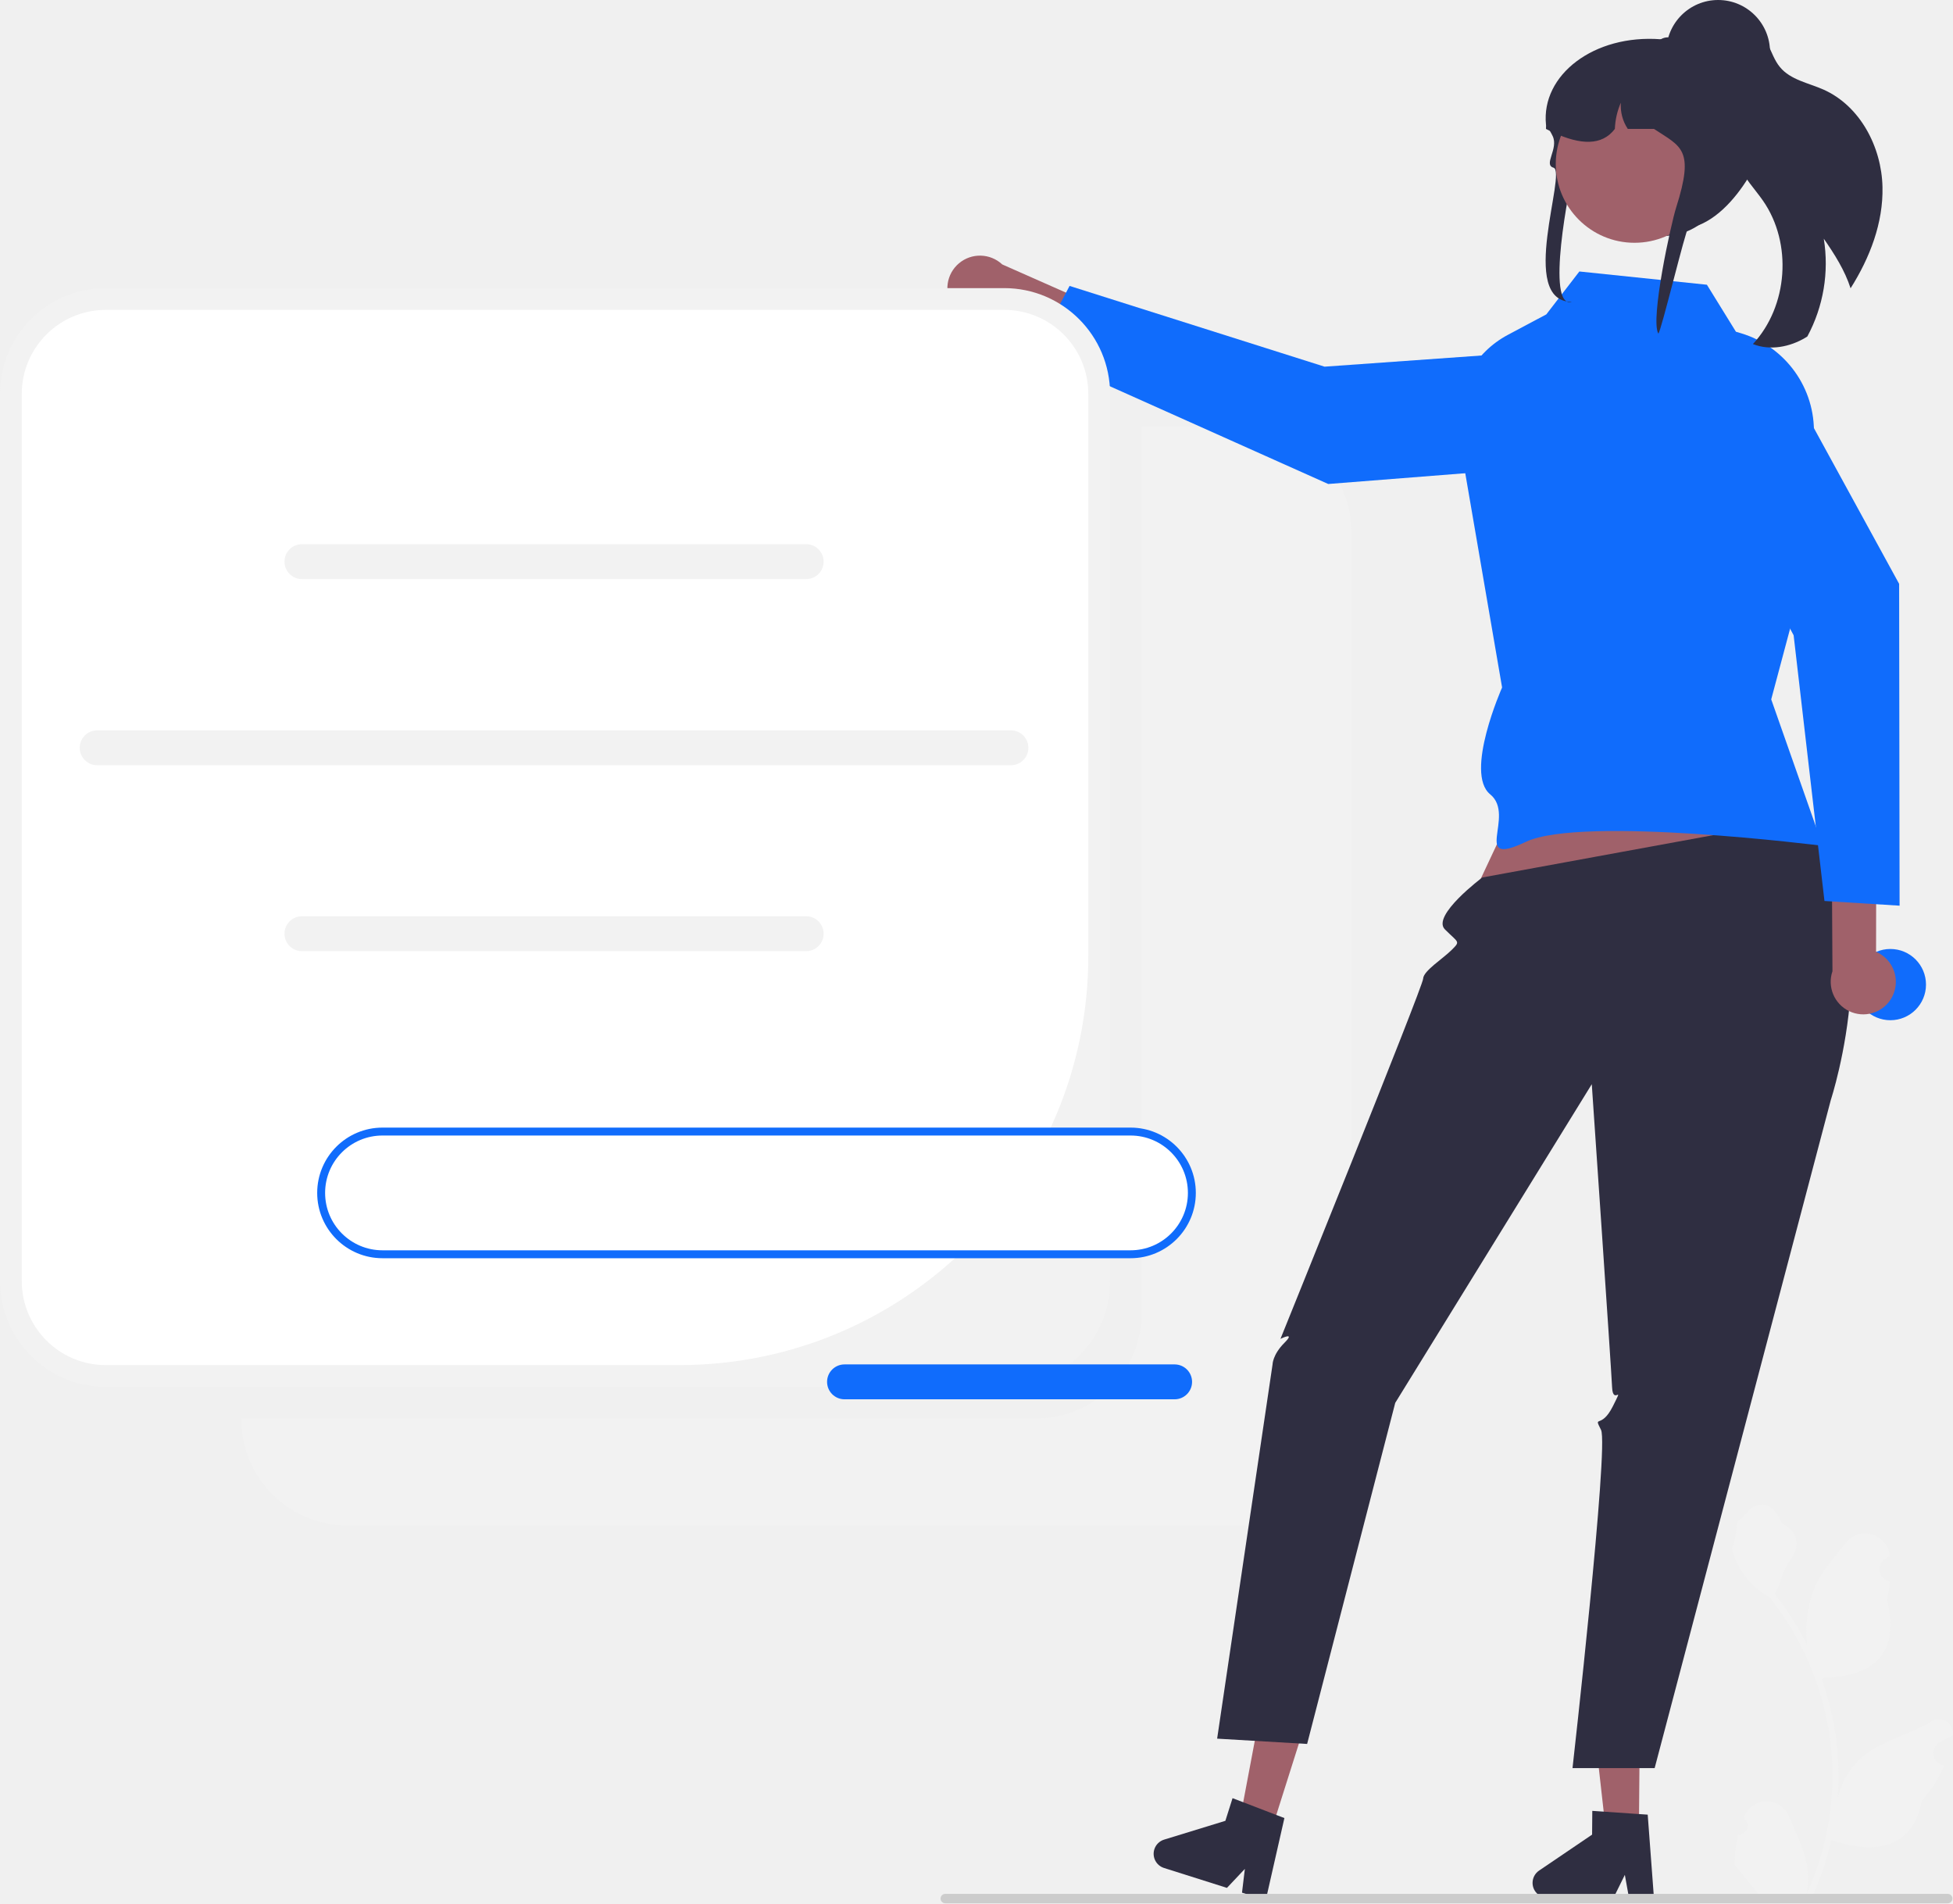
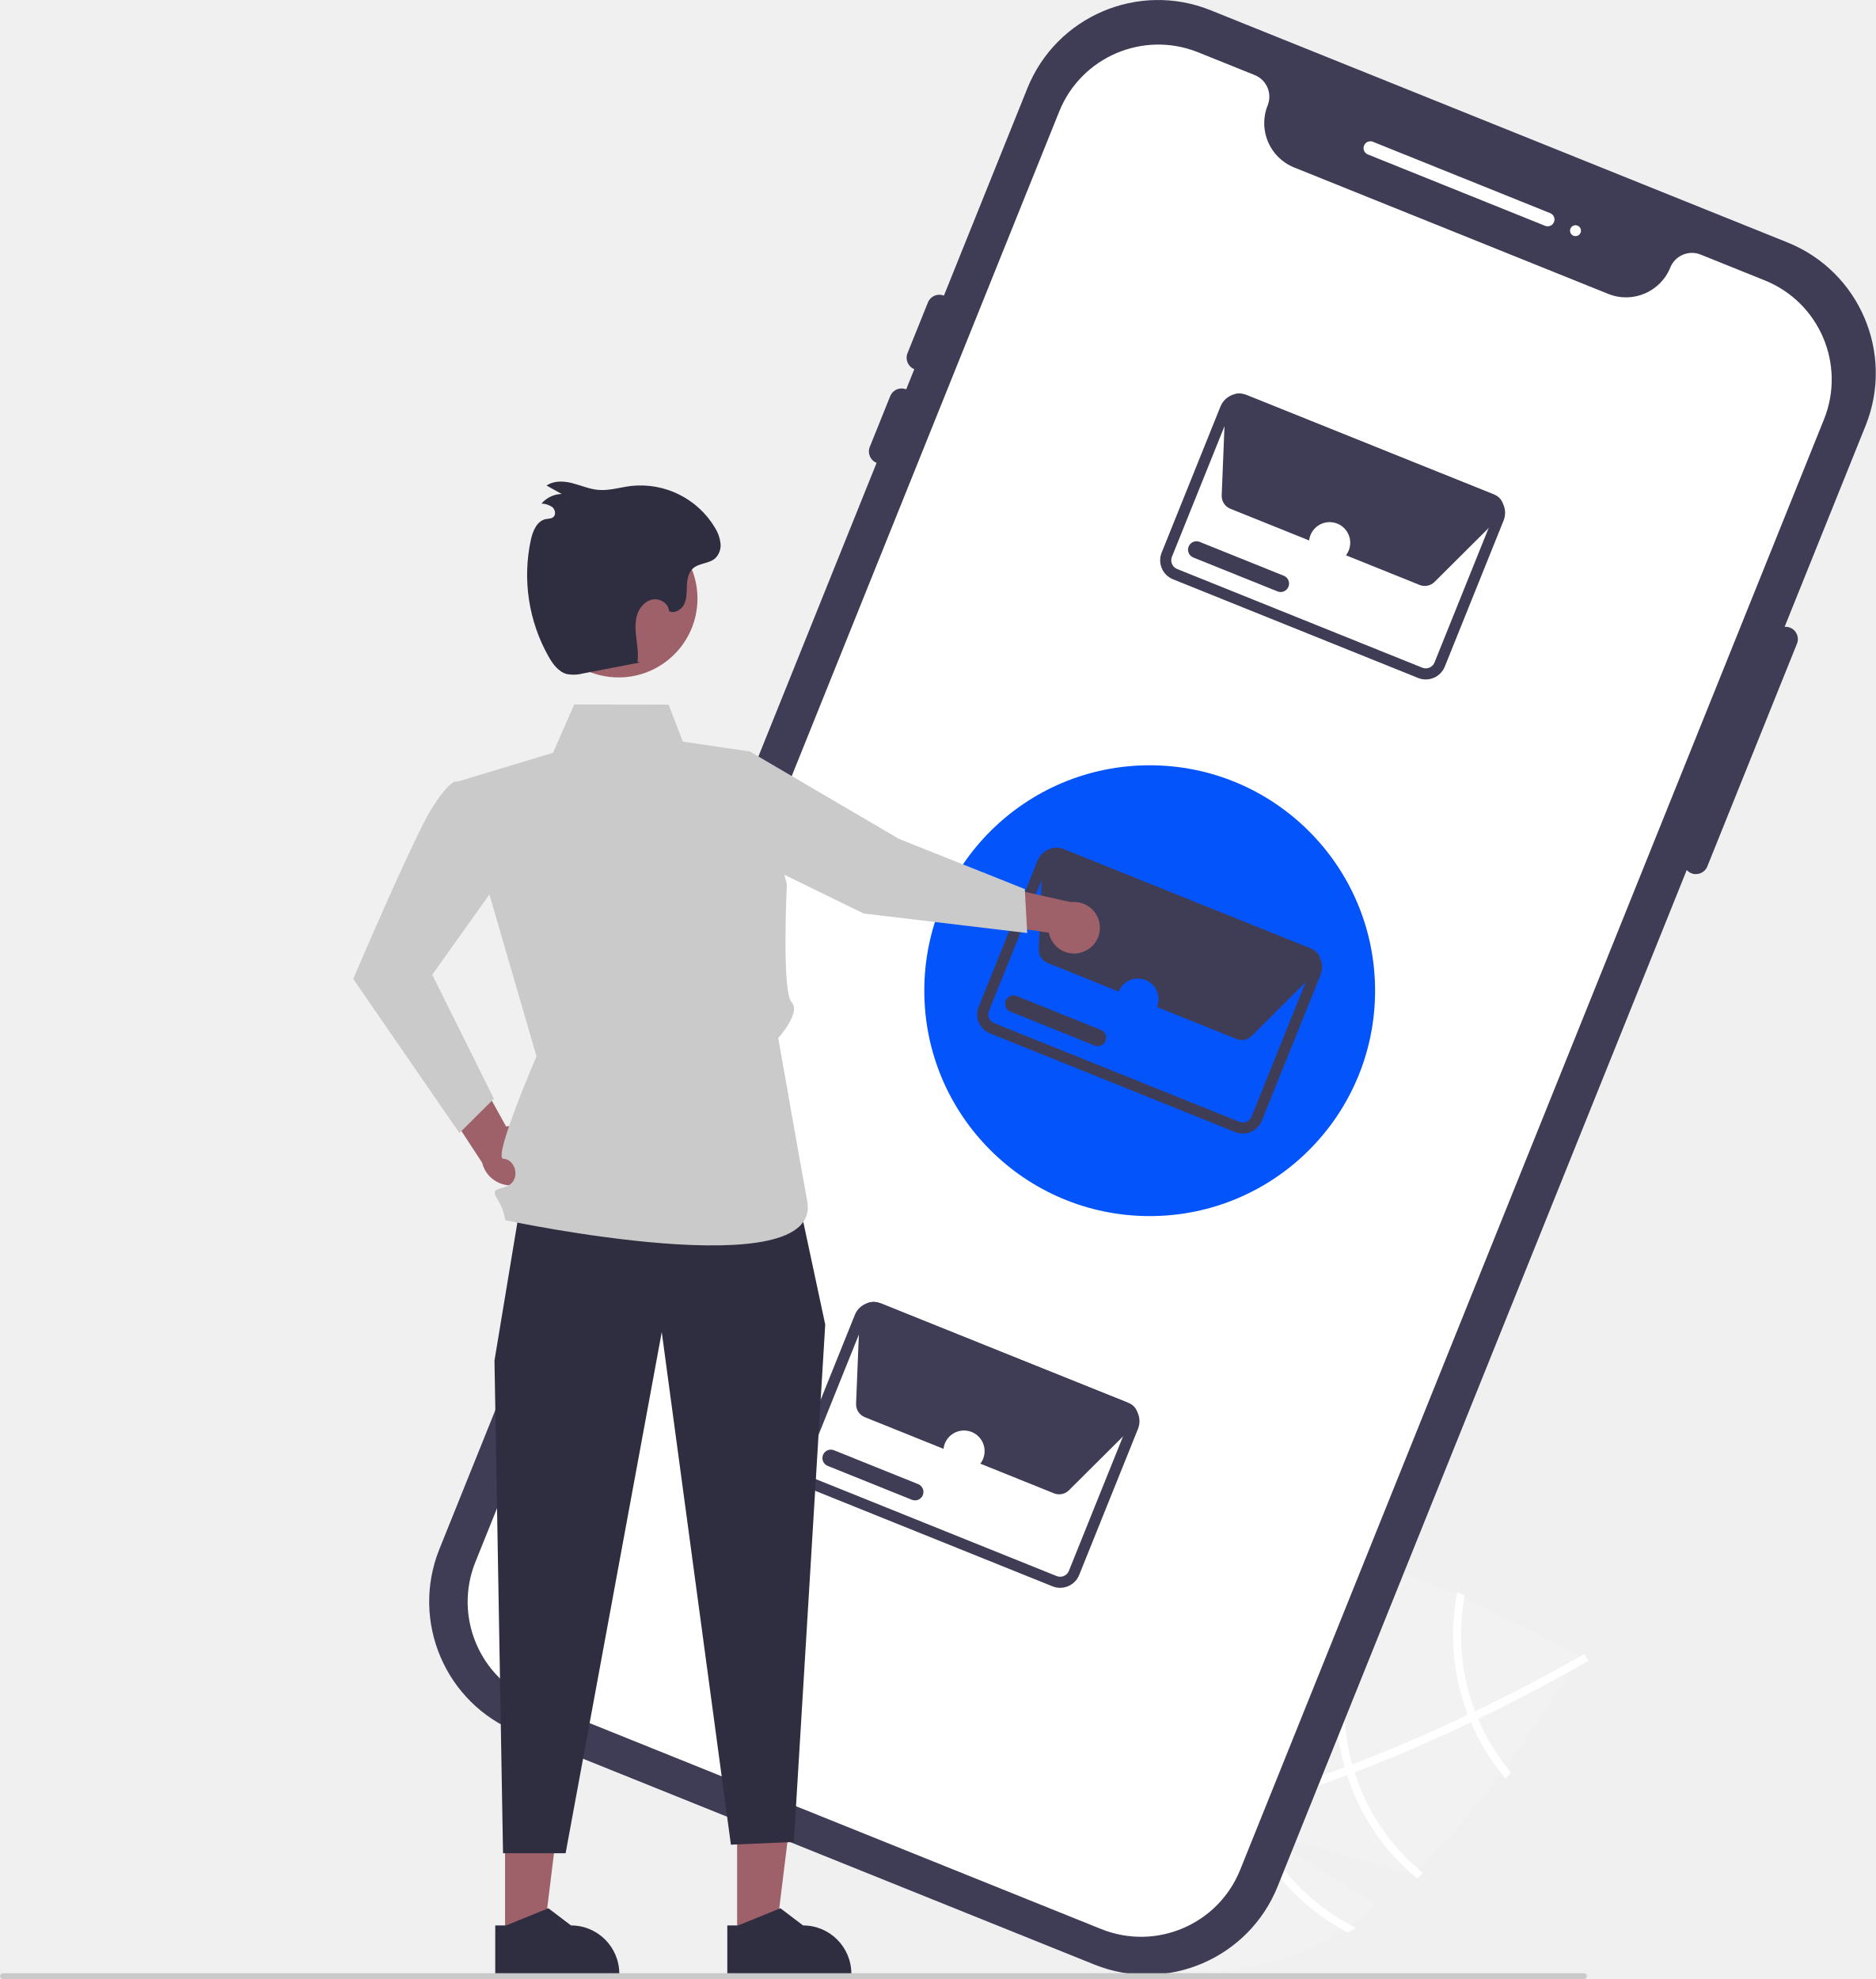
- <svg xmlns="http://www.w3.org/2000/svg" data-name="Layer 1" width="493.461" height="480.848" viewBox="0 0 493.461 480.848">
-   <path d="M668.007,317.365H641.751V541.211a26.744,26.744,0,0,1-26.744,26.744H414.269v.256a26.744,26.744,0,0,0,26.744,26.744h226.993a26.744,26.744,0,0,0,26.744-26.744V344.109A26.744,26.744,0,0,0,668.007,317.365Z" transform="translate(-353.2694 -209.5759)" fill="#f2f2f2" />
-   <path d="M792.472,673.091a2.269,2.269,0,0,0,1.645-3.933l-.155-.618q.031-.074.062-.148a6.094,6.094,0,0,1,11.241.042c1.839,4.428,4.179,8.864,4.756,13.546a18.029,18.029,0,0,1-.316,6.2,72.281,72.281,0,0,0,6.575-30.021,69.764,69.764,0,0,0-.433-7.783q-.358-3.178-.995-6.31a73.119,73.119,0,0,0-14.5-30.99,19.459,19.459,0,0,1-8.093-8.397,14.843,14.843,0,0,1-1.35-4.056c.394.052,1.486-5.949,1.188-6.317.549-.833,1.532-1.247,2.131-2.06,2.982-4.043,7.091-3.337,9.236,2.157,4.582,2.313,4.627,6.148,1.815,9.837-1.789,2.347-2.035,5.522-3.604,8.035.162.207.329.407.491.614a73.591,73.591,0,0,1,7.681,12.169,30.593,30.593,0,0,1,1.826-14.21c1.748-4.217,5.025-7.769,7.91-11.415a6.279,6.279,0,0,1,11.184,3.083q.009.081.017.161-.643.363-1.259.77a3.078,3.078,0,0,0,1.241,5.602l.063.01a30.627,30.627,0,0,1-.807,4.579c3.702,14.316-4.29,19.53-15.701,19.764-.252.129-.497.258-.749.381a75.114,75.114,0,0,1,4.043,19.028,71.243,71.243,0,0,1-.052,11.503l.019-.136a18.826,18.826,0,0,1,6.427-10.87c4.946-4.063,11.933-5.559,17.268-8.824a3.533,3.533,0,0,1,5.411,3.437l-.022.143a20.677,20.677,0,0,0-2.319,1.117q-.643.363-1.259.77a3.078,3.078,0,0,0,1.241,5.602l.063.01c.045.006.084.013.129.019a30.654,30.654,0,0,1-5.639,8.829c-2.315,12.497-12.256,13.683-22.89,10.044h-.006a75.093,75.093,0,0,1-5.044,14.726H792.923c-.065-.2-.123-.407-.181-.607a20.474,20.474,0,0,0,4.986-.297c-1.337-1.641-2.674-3.294-4.011-4.935a1.121,1.121,0,0,1-.084-.097c-.678-.84-1.363-1.673-2.041-2.512l-0-.001a29.99,29.99,0,0,1,.879-7.64Z" transform="translate(-353.2694 -209.5759)" fill="#f2f2f2" />
-   <path d="M593.994,286.915a8.246,8.246,0,0,0,12.466,1.526l37.465,16.903,7.223-9.213-44.644-19.75a8.235,8.235,0,0,0-12.509,10.535Z" transform="translate(-353.2694 -209.5759)" fill="#a0616a" />
-   <path d="M754.778,297.455l3.716,21.056a7.155,7.155,0,0,1-6.485,8.376l-63.139,4.965L614.653,298.637l8.864-16.827L687.944,302.212Z" transform="translate(-353.2694 -209.5759)" fill="#106cfc" />
-   <rect y="72.789" width="280.481" height="277.59" rx="26.744" fill="#f2f2f2" />
-   <path d="M380.014,287.865a21.244,21.244,0,0,0-21.244,21.244V533.211a21.244,21.244,0,0,0,21.244,21.244H524.886A103.364,103.364,0,0,0,628.25,451.091V309.109a21.244,21.244,0,0,0-21.244-21.244Z" transform="translate(-353.2694 -209.5759)" fill="#fff" />
-   <path d="M556.965,355.876H429.559a4.408,4.408,0,1,1,0-8.816H556.965a4.408,4.408,0,0,1,0,8.816Z" transform="translate(-353.2694 -209.5759)" fill="#f2f2f2" />
-   <path d="M556.965,449.876H429.559a4.408,4.408,0,1,1,0-8.816H556.965a4.408,4.408,0,0,1,0,8.816Z" transform="translate(-353.2694 -209.5759)" fill="#f2f2f2" />
-   <path d="M608.702,402.907H377.822a4.408,4.408,0,1,1,0-8.816H608.702a4.408,4.408,0,0,1,0,8.816Z" transform="translate(-353.2694 -209.5759)" fill="#f2f2f2" />
-   <polygon points="393.531 180.687 370.531 229.687 459.008 220.726 440.539 173.687 393.531 180.687" fill="#a0616a" />
-   <polygon points="414.101 462.32 405.712 462.249 401.999 429.138 414.379 429.243 414.101 462.32" fill="#a0616a" />
-   <path d="M740.5,685.235a3.755,3.755,0,0,0,3.718,3.783l16.679.139,2.92-5.918,1.072,5.949,6.293.057-1.589-21.217-2.189-.146-8.931-.616-2.881-.193-.051,6.003-13.398,9.087A3.749,3.749,0,0,0,740.5,685.235Z" transform="translate(-353.2694 -209.5759)" fill="#2f2e41" />
-   <polygon points="321.266 462.358 313.268 459.825 319.447 427.085 331.251 430.822 321.266 462.358" fill="#a0616a" />
-   <path d="M644.932,676.789a3.755,3.755,0,0,0,2.443,4.709l15.902,5.033,4.53-4.799-.723,6.001,5.999,1.904L677.797,668.89l-2.05-.783-8.356-3.212-2.697-1.031-1.812,5.723-15.477,4.75A3.749,3.749,0,0,0,644.932,676.789Z" transform="translate(-353.2694 -209.5759)" fill="#2f2e41" />
-   <path d="M808.248,416.522,727.801,431.263s-12.903,9.652-9.452,13.109,3.987,2.921,1.719,5.189-7.171,5.299-7.219,7.283-36.048,90.984-36.048,90.984,4-2,1,1-3,5.479-3,5.479l-14,94.521,22.737,1.339,22.263-86.173,49.659-80.504s4.927,71.789,5.134,76.564,3.207-1.225.207,4.775-5,2-3,6-7.205,85.435-7.205,85.435h20.753L815.859,487.472S831.695,439.216,808.248,416.522Z" transform="translate(-353.2694 -209.5759)" fill="#2f2e41" />
-   <path d="M784.549,281.51l-32.225-3.348-8.349,10.839-9.726,5.18a24.275,24.275,0,0,0-12.815,22.962l11.366,66.119s-9.601,21.619-3,27-5.104,18.707,9,12,75,1,75,1l-13-37,9.711-36.358,1.069-30.485a25.826,25.826,0,0,0-18.339-25.627l-1.358-.41Z" transform="translate(-353.2694 -209.5759)" fill="#106cfc" />
-   <path d="M828.913,256.806c.211,9.083-3.183,17.878-8.06,25.603-1.449-4.51-4.054-8.614-6.77-12.527a38.995,38.995,0,0,1-4.15,24.696,5.224,5.224,0,0,1-.444.285c-3.975,2.391-9.014,3.359-13.314,1.633,8.884-9.577,10.015-25.444,2.566-36.186-2.109-3.048-4.836-5.744-6.142-9.212-2.062-5.535-.08-11.628,1.171-17.398,1.169-5.37,1.374-11.761-2.229-15.697a3.786,3.786,0,0,1,3.47-1.598c2.221.314,3.838,2.245,4.868,4.233,1.03,1.989,1.709,4.193,3.144,5.91,2.658,3.215,7.184,3.975,10.999,5.669C823.26,236.332,828.692,246.699,828.913,256.806Z" transform="translate(-353.2694 -209.5759)" fill="#2f2e41" />
-   <path d="M590.92,689.234a1.186,1.186,0,0,0,1.19,1.19h253.29a1.19,1.19,0,0,0,0-2.38h-253.29A1.187,1.187,0,0,0,590.92,689.234Z" transform="translate(-353.2694 -209.5759)" fill="#ccc" />
-   <circle cx="477.638" cy="248.748" r="9" fill="#106cfc" />
-   <path d="M751.156,251.613c.528-1.848-3.111,9.446-1.355,9.65,7.997.917,18.974,5.693,24.543,7.921.251-.029.502-.058.745-.095.598-.066,1.18-.16,1.756-.269C789.814,266.366,794.801,246.445,794.801,246.263c0-.896-2.149-25.493-5.535-25.857a24.957,24.957,0,0,0-2.678-.146h-8.402a39.048,39.048,0,0,0-5.274-.765H772.896c-16.915-1.289-30.253,9.021-29.006,21.567.007.015.022.029.029.044.362.539.679,1.048.959,1.536.273.459.502.896.701,1.311,1.542,3.204-2.421,7.235.207,7.987,3.495,1.001-9.192,33.894,4.642,33.894C743.698,287.747,749.699,256.71,751.156,251.613Z" transform="translate(-353.2694 -209.5759)" fill="#2f2e41" />
-   <circle cx="412.986" cy="41.443" r="19.894" fill="#a0616a" />
-   <path d="M743.89,242.147c.332.175.657.335.989.495.347.167.693.335,1.04.488,6.661,3.022,12.083,3.357,15.374-.983a18.392,18.392,0,0,1,1.512-6.626,10.65,10.65,0,0,0,1.756,6.626h6.624c6.824,4.529,10.328,5.002,5.592,19.87-1.321,4.143-6.571,28.251-4.505,31.826.598-.066,6.955-26.471,7.53-26.58,12.969-2.454,21.209-23.82,20.154-25.028a22.275,22.275,0,0,0-2.309-9.91,22.793,22.793,0,0,0-8.661-9.422,40.166,40.166,0,0,0-6.92-2.599c-.059-.015-.111-.029-.17-.044-.73-.197-1.475-.379-2.22-.532a40.842,40.842,0,0,0-4.662-.706c-.111-.007-.221-.015-.325-.015a3.513,3.513,0,0,0-1.778.488c-.007,0-.007.007-.015.007a3.347,3.347,0,0,0-.989.881,3.386,3.386,0,0,0-.723,2.104H763.808q-.409,0-.819.022a19.78,19.78,0,0,0-19.069,18.596C743.897,241.456,743.89,241.798,743.89,242.147Z" transform="translate(-353.2694 -209.5759)" fill="#2f2e41" />
-   <circle cx="434.117" cy="13.106" r="13.106" fill="#2f2e41" />
-   <path d="M831.009,462.035a8.246,8.246,0,0,0-3.717-11.996l.065-41.101-11.364-2.813.28,48.817a8.235,8.235,0,0,0,14.736,7.093Z" transform="translate(-353.2694 -209.5759)" fill="#a0616a" />
-   <path d="M774.733,311.053l17.684-12.018a7.155,7.155,0,0,1,10.298,2.483l30.404,55.559.116,81.31-18.982-1.19-7.792-67.129Z" transform="translate(-353.2694 -209.5759)" fill="#106cfc" />
-   <path d="M638.915,495.453h-189a15.5,15.5,0,0,0,0,31h189a15.5,15.5,0,1,0,0-31Z" transform="translate(-353.2694 -209.5759)" fill="#fff" />
-   <path d="M638.915,527.453h-189a16.5,16.5,0,0,1,0-33h189a16.5,16.5,0,1,1,0,33Zm-189-31a14.5,14.5,0,0,0,0,29h189a14.5,14.5,0,1,0,0-29Z" transform="translate(-353.2694 -209.5759)" fill="#106cfc" />
-   <path d="M650.06,563.096H566.653a4.408,4.408,0,1,1,0-8.816h83.406a4.408,4.408,0,0,1,0,8.816Z" transform="translate(-353.2694 -209.5759)" fill="#106cfc" />
+ <svg xmlns="http://www.w3.org/2000/svg" data-name="Layer 1" width="767.931" height="810.136" viewBox="0 0 767.931 810.136">
+   <path d="M779.867,824.976,732.085,794.477l62.239,17.819c39.1-37.353,67.742-89.105,67.742-89.105S757.344,659.245,692.837,676.309,615.951,737.68,628.464,784.986c12.514,47.305,45.181,79.695,109.688,62.631C752.511,843.818,766.614,835.541,779.867,824.976Z" transform="translate(-216.0346 -44.9319)" fill="#f2f2f2" />
+   <path d="M727.333,784.64l-3.18.841c-37.01,9.588-67.496,10.983-91.037,4.124-.345-.094-.678-.208-1.023-.302l.472-1.59.473-1.523c25.516,7.768,57.78,4.37,90.063-3.984,1.043-.259,2.102-.522,3.152-.817,13.635-3.657,27.219-8.143,40.276-13.029,1.014-.369,2.039-.758,3.065-1.148,17.201-6.538,33.399-13.686,47.361-20.31.989-.464,1.974-.943,2.943-1.418,23.586-11.309,40.299-20.9,43.99-23.056.455-.255.701-.405.76-.437l.821,1.383.02.012.825,1.399c-.059.032-.885.537-2.437,1.419-5.788,3.333-21.552,12.185-42.735,22.387-.957.455-1.942.935-2.931,1.399-11.325,5.387-24.063,11.098-37.582,16.527q-5.091,2.054-10.077,3.929c-1.021.405-2.047.794-3.061,1.163Q746.319,779.533,727.333,784.64Z" transform="translate(-216.0346 -44.9319)" fill="#fff" />
+   <path d="M821.141,748.591c-.421-1.017-.846-2.05-1.243-3.107a89.825,89.825,0,0,1-2.805-8.757,87.377,87.377,0,0,1-1.412-38.701c-1.009-.44-2.018-.881-3.047-1.333a90.612,90.612,0,0,0,1.311,40.866,92.94,92.94,0,0,0,3.01,9.343c.393,1.041.818,2.074,1.255,3.087a89.849,89.849,0,0,0,14.244,23.096q1.03-1.359,2.025-2.658A87.077,87.077,0,0,1,821.141,748.591Z" transform="translate(-216.0346 -44.9319)" fill="#fff" />
+   <path d="M770.551,770.445q-.525-1.604-.956-3.233c-.103-.326-.195-.673-.282-1.003a87.84,87.84,0,0,1,17.971-79.332c-1.095-.384-2.191-.768-3.297-1.132a91.102,91.102,0,0,0-17.822,81.296c.117.441.233.881.366,1.318.307,1.098.626,2.175.961,3.249A90.62,90.62,0,0,0,796.207,813.95c.795-.749,1.591-1.499,2.382-2.264A87.237,87.237,0,0,1,770.551,770.445Z" transform="translate(-216.0346 -44.9319)" fill="#fff" />
+   <path d="M727.333,784.64c-.386-1.077-.74-2.162-1.079-3.251-.359-1.168-.703-2.34-1.016-3.521a88.078,88.078,0,0,1,39.669-97.838c-1.462-.371-2.909-.746-4.363-1.086A91.303,91.303,0,0,0,722.09,778.7c.312,1.181.64,2.357,1.011,3.505.327,1.109.682,2.195,1.052,3.275a91.036,91.036,0,0,0,43.714,50.585c1.077-.639,2.126-1.32,3.191-2.006A87.794,87.794,0,0,1,727.333,784.64Z" transform="translate(-216.0346 -44.9319)" fill="#fff" />
+   <path d="M664.11,849.18,427.82,754.069a57.663,57.663,0,0,1-31.924-74.939L636.644,81.024a57.663,57.663,0,0,1,74.939-31.925l236.291,95.111A57.663,57.663,0,0,1,979.798,219.15L739.05,817.255A57.663,57.663,0,0,1,664.11,849.18Z" transform="translate(-216.0346 -44.9319)" fill="#3f3d56" />
+   <path d="M938.553,159.734l-26.302-10.587a9.553,9.553,0,0,0-12.417,5.29,19.531,19.531,0,0,1-25.387,10.815L745.81,113.473A19.531,19.531,0,0,1,734.995,88.086a9.553,9.553,0,0,0-5.29-12.417l-23.192-9.335a43.741,43.741,0,0,0-56.837,24.213l-239.037,593.854a43.741,43.741,0,0,0,24.213,56.838l232.039,93.4a43.741,43.741,0,0,0,56.837-24.213l239.037-593.854A43.741,43.741,0,0,0,938.553,159.734Z" transform="translate(-216.0346 -44.9319)" fill="#fff" />
+   <path d="M848.577,137.371l-72.57-29.211a2.794,2.794,0,1,1,2.086-5.184L850.663,132.187a2.794,2.794,0,1,1-2.086,5.184Z" transform="translate(-216.0346 -44.9319)" fill="#fff" />
+   <circle cx="644.989" cy="94.437" r="2.235" fill="#fff" />
+   <path d="M908.443,402.406a5.035,5.035,0,0,1-2.787-6.543l36.722-91.231a5.029,5.029,0,0,1,9.33,3.756l-36.722,91.231A5.035,5.035,0,0,1,908.443,402.406Z" transform="translate(-216.0346 -44.9319)" fill="#3f3d56" />
+   <path d="M590.34,196.059a5.035,5.035,0,0,1-2.787-6.543l8.346-20.734a5.029,5.029,0,1,1,9.33,3.756l-8.346,20.734A5.035,5.035,0,0,1,590.34,196.059Z" transform="translate(-216.0346 -44.9319)" fill="#3f3d56" />
+   <path d="M574.9,234.418a5.035,5.035,0,0,1-2.787-6.543l8.346-20.734a5.029,5.029,0,1,1,9.33,3.756l-8.346,20.734A5.035,5.035,0,0,1,574.9,234.418Z" transform="translate(-216.0346 -44.9319)" fill="#3f3d56" />
+   <path d="M796.616,322.475,696.237,282.071a8.396,8.396,0,0,1-4.643-10.895l24.091-59.851a8.396,8.396,0,0,1,10.894-4.643l100.379,40.404a8.396,8.396,0,0,1,4.643,10.894l-24.091,59.852A8.398,8.398,0,0,1,796.616,322.475Zm-71.729-111.583a3.849,3.849,0,0,0-4.993,2.129l-24.089,59.847a3.85,3.85,0,0,0,2.129,4.994l100.372,40.401a3.851,3.851,0,0,0,4.997-2.129L827.391,256.288a3.85,3.85,0,0,0-2.129-4.993Z" transform="translate(-216.0346 -44.9319)" fill="#3f3d56" />
+   <path d="M797.211,284.39l-.006-.002L719.72,253.198a5.675,5.675,0,0,1-3.539-5.47l1.463-36.292a5.656,5.656,0,0,1,7.754-5.022l102.546,41.074a5.655,5.655,0,0,1,3.159,7.318l.336.337-3.215,3.203-0-.001-24.912,24.804A5.642,5.642,0,0,1,797.211,284.39Z" transform="translate(-216.0346 -44.9319)" fill="#3f3d56" />
+   <path d="M739.025,287.03,704.563,273.158a3.451,3.451,0,0,1,2.577-6.403l34.462,13.872a3.451,3.451,0,0,1-2.577,6.403Z" transform="translate(-216.0346 -44.9319)" fill="#3f3d56" />
+   <circle cx="544.327" cy="222.18" r="8.436" fill="#fff" />
+   <path d="M646.936,694.335l-100.379-40.405a8.396,8.396,0,0,1-4.643-10.895l24.091-59.851a8.396,8.396,0,0,1,10.894-4.643l100.379,40.404a8.396,8.396,0,0,1,4.643,10.894l-24.091,59.852A8.398,8.398,0,0,1,646.936,694.335ZM575.207,582.752a3.849,3.849,0,0,0-4.993,2.129l-24.089,59.847a3.85,3.85,0,0,0,2.129,4.994L648.625,690.124a3.851,3.851,0,0,0,4.997-2.129l24.089-59.846a3.849,3.849,0,0,0-2.129-4.993Z" transform="translate(-216.0346 -44.9319)" fill="#3f3d56" />
+   <path d="M647.531,656.25l-.006-.002L570.039,625.059a5.675,5.675,0,0,1-3.539-5.47l1.463-36.292a5.656,5.656,0,0,1,7.754-5.022l102.546,41.074a5.655,5.655,0,0,1,3.159,7.318l.336.337-3.215,3.203-0-.001L653.629,655.011A5.642,5.642,0,0,1,647.531,656.25Z" transform="translate(-216.0346 -44.9319)" fill="#3f3d56" />
+   <path d="M589.345,658.89l-34.462-13.872a3.451,3.451,0,0,1,2.577-6.403l34.462,13.872a3.451,3.451,0,0,1-2.577,6.403Z" transform="translate(-216.0346 -44.9319)" fill="#3f3d56" />
+   <circle cx="394.646" cy="594.04" r="8.436" fill="#fff" />
+   <circle cx="470.668" cy="405.554" r="92.272" fill="#0454fc" />
+   <path d="M721.721,508.383,621.341,467.979a8.396,8.396,0,0,1-4.643-10.895l24.091-59.851a8.396,8.396,0,0,1,10.894-4.643l100.379,40.404a8.396,8.396,0,0,1,4.643,10.894l-24.091,59.852A8.398,8.398,0,0,1,721.721,508.383ZM649.992,396.8a3.849,3.849,0,0,0-4.993,2.129l-24.089,59.847a3.85,3.85,0,0,0,2.129,4.994l100.372,40.401a3.851,3.851,0,0,0,4.997-2.129l24.089-59.846a3.849,3.849,0,0,0-2.129-4.993Z" transform="translate(-216.0346 -44.9319)" fill="#3f3d56" />
+   <path d="M722.316,470.298l-.006-.002-77.486-31.189a5.675,5.675,0,0,1-3.539-5.47l1.463-36.292a5.656,5.656,0,0,1,7.754-5.022l102.546,41.074a5.655,5.655,0,0,1,3.159,7.318l.336.337-3.215,3.203-0-.001L728.414,469.058A5.642,5.642,0,0,1,722.316,470.298Z" transform="translate(-216.0346 -44.9319)" fill="#3f3d56" />
+   <path d="M664.13,472.938l-34.462-13.872a3.451,3.451,0,0,1,2.577-6.403l34.462,13.872A3.451,3.451,0,0,1,664.13,472.938Z" transform="translate(-216.0346 -44.9319)" fill="#3f3d56" />
+   <path d="M437.354,518.028a12.074,12.074,0,0,0-14.134-11.959l-20.776-37.543-10.343,19.753L413.415,520.903a12.14,12.14,0,0,0,23.939-2.875Z" transform="translate(-216.0346 -44.9319)" fill="#9e616a" />
+   <path d="M423.93,366.384l-21.365-1.499s-2.632-.358-9.869,11.119-32.046,69.676-32.046,69.676l43.464,63.087,14.117-14.053-25.238-50.763,24.191-33.975Z" transform="translate(-216.0346 -44.9319)" fill="#cacaca" />
+   <path d="M659.466,434.585a10.483,10.483,0,0,1-14.034-7.837l-36.854-5.426,12.897-14.436,33.02,7.366a10.539,10.539,0,0,1,4.971,20.333Z" transform="translate(-216.0346 -44.9319)" fill="#9e616a" />
+   <polygon points="301.766 793.352 317.515 793.352 325.007 732.606 301.764 732.607 301.766 793.352" fill="#9e616a" />
+   <path d="M513.784,833.142l4.433-0,17.306-7.038,9.276,7.037H544.8a19.766,19.766,0,0,1,19.765,19.765v.642l-50.781.002Z" transform="translate(-216.0346 -44.9319)" fill="#2f2e41" />
+   <polygon points="206.766 793.352 222.515 793.352 230.007 732.606 206.764 732.607 206.766 793.352" fill="#9e616a" />
+   <path d="M418.784,833.142l4.433-0,17.306-7.038,9.276,7.037H449.8a19.766,19.766,0,0,1,19.765,19.765v.642l-50.781.002Z" transform="translate(-216.0346 -44.9319)" fill="#2f2e41" />
+   <polygon points="212.841 494.222 202.432 556.966 205.932 758.659 231.551 758.659 270.911 545.313 299.224 755.152 324.983 754.037 337.838 542.227 326.287 488.162 212.841 494.222" fill="#2f2e41" />
+   <path d="M523.006,352.559l-27.42-4.04-5.83-15.137-38.63-.053L442.446,353.094l-39.475,11.918,32.705,112.347S417.652,519.111,422.085,519.29s6.617,6.517,3.525,9.848-9.296,1.212-6.194,6.271a23.624,23.624,0,0,1,3.496,9.036s130.8,27.925,123.554-8.084c-.901-4.476-11.83-66.492-11.83-66.492s9.517-10.531,5.449-14.716-1.92-48.384-1.92-48.384Z" transform="translate(-216.0346 -44.9319)" fill="#cacaca" />
+   <polygon points="302.483 312.537 306.971 307.628 367.941 343.378 419.531 363.953 420.531 381.953 353.531 373.953 306.111 350.766 302.483 312.537" fill="#cacaca" />
+   <path d="M501.565,289.971a32.275,32.275,0,0,1-32.275,32.275,33.134,33.134,0,0,1-7.549-.883,32.287,32.287,0,1,1,39.823-31.392Z" transform="translate(-216.0346 -44.9319)" fill="#9e616a" />
+   <path d="M477.935,316.143l-23.181,4.471a15.016,15.016,0,0,1-6.623.275c-3.448-.908-5.759-4.09-7.523-7.189a68.075,68.075,0,0,1-7.244-47.81c.792-3.595,2.484-7.714,6.092-8.446,1.048-.213,2.233-.129,3.063-.804,1.222-.994.82-3.101-.38-4.121a8.157,8.157,0,0,0-4.425-1.438,11.186,11.186,0,0,1,8.273-3.935l-6.2-3.445c2.987-2.072,6.999-1.883,10.522-.988s6.914,2.412,10.533,2.751c4.544.426,9.028-1.034,13.557-1.599a35.542,35.542,0,0,1,34.333,17.089,15.43,15.43,0,0,1,2.281,6.427,7.391,7.391,0,0,1-2.307,6.208c-2.538,2.135-6.537,1.821-8.996,4.047-1.895,1.716-2.367,4.486-2.474,7.041s.014,5.223-1.08,7.534-3.951,4.048-6.235,2.899c-.101-3.164-3.748-5.404-6.846-4.751s-5.385,3.47-6.277,6.508-.627,6.284-.239,9.426.893,6.321.457,9.456" transform="translate(-216.0346 -44.9319)" fill="#2f2e41" />
+   <circle cx="465.83" cy="409.024" r="8.436" fill="#0454fc" />
+   <path d="M864.519,855.068h-647.294a1.191,1.191,0,0,1,0-2.381h647.294a1.191,1.191,0,0,1,0,2.381Z" transform="translate(-216.0346 -44.9319)" fill="#cacaca" />
</svg>
